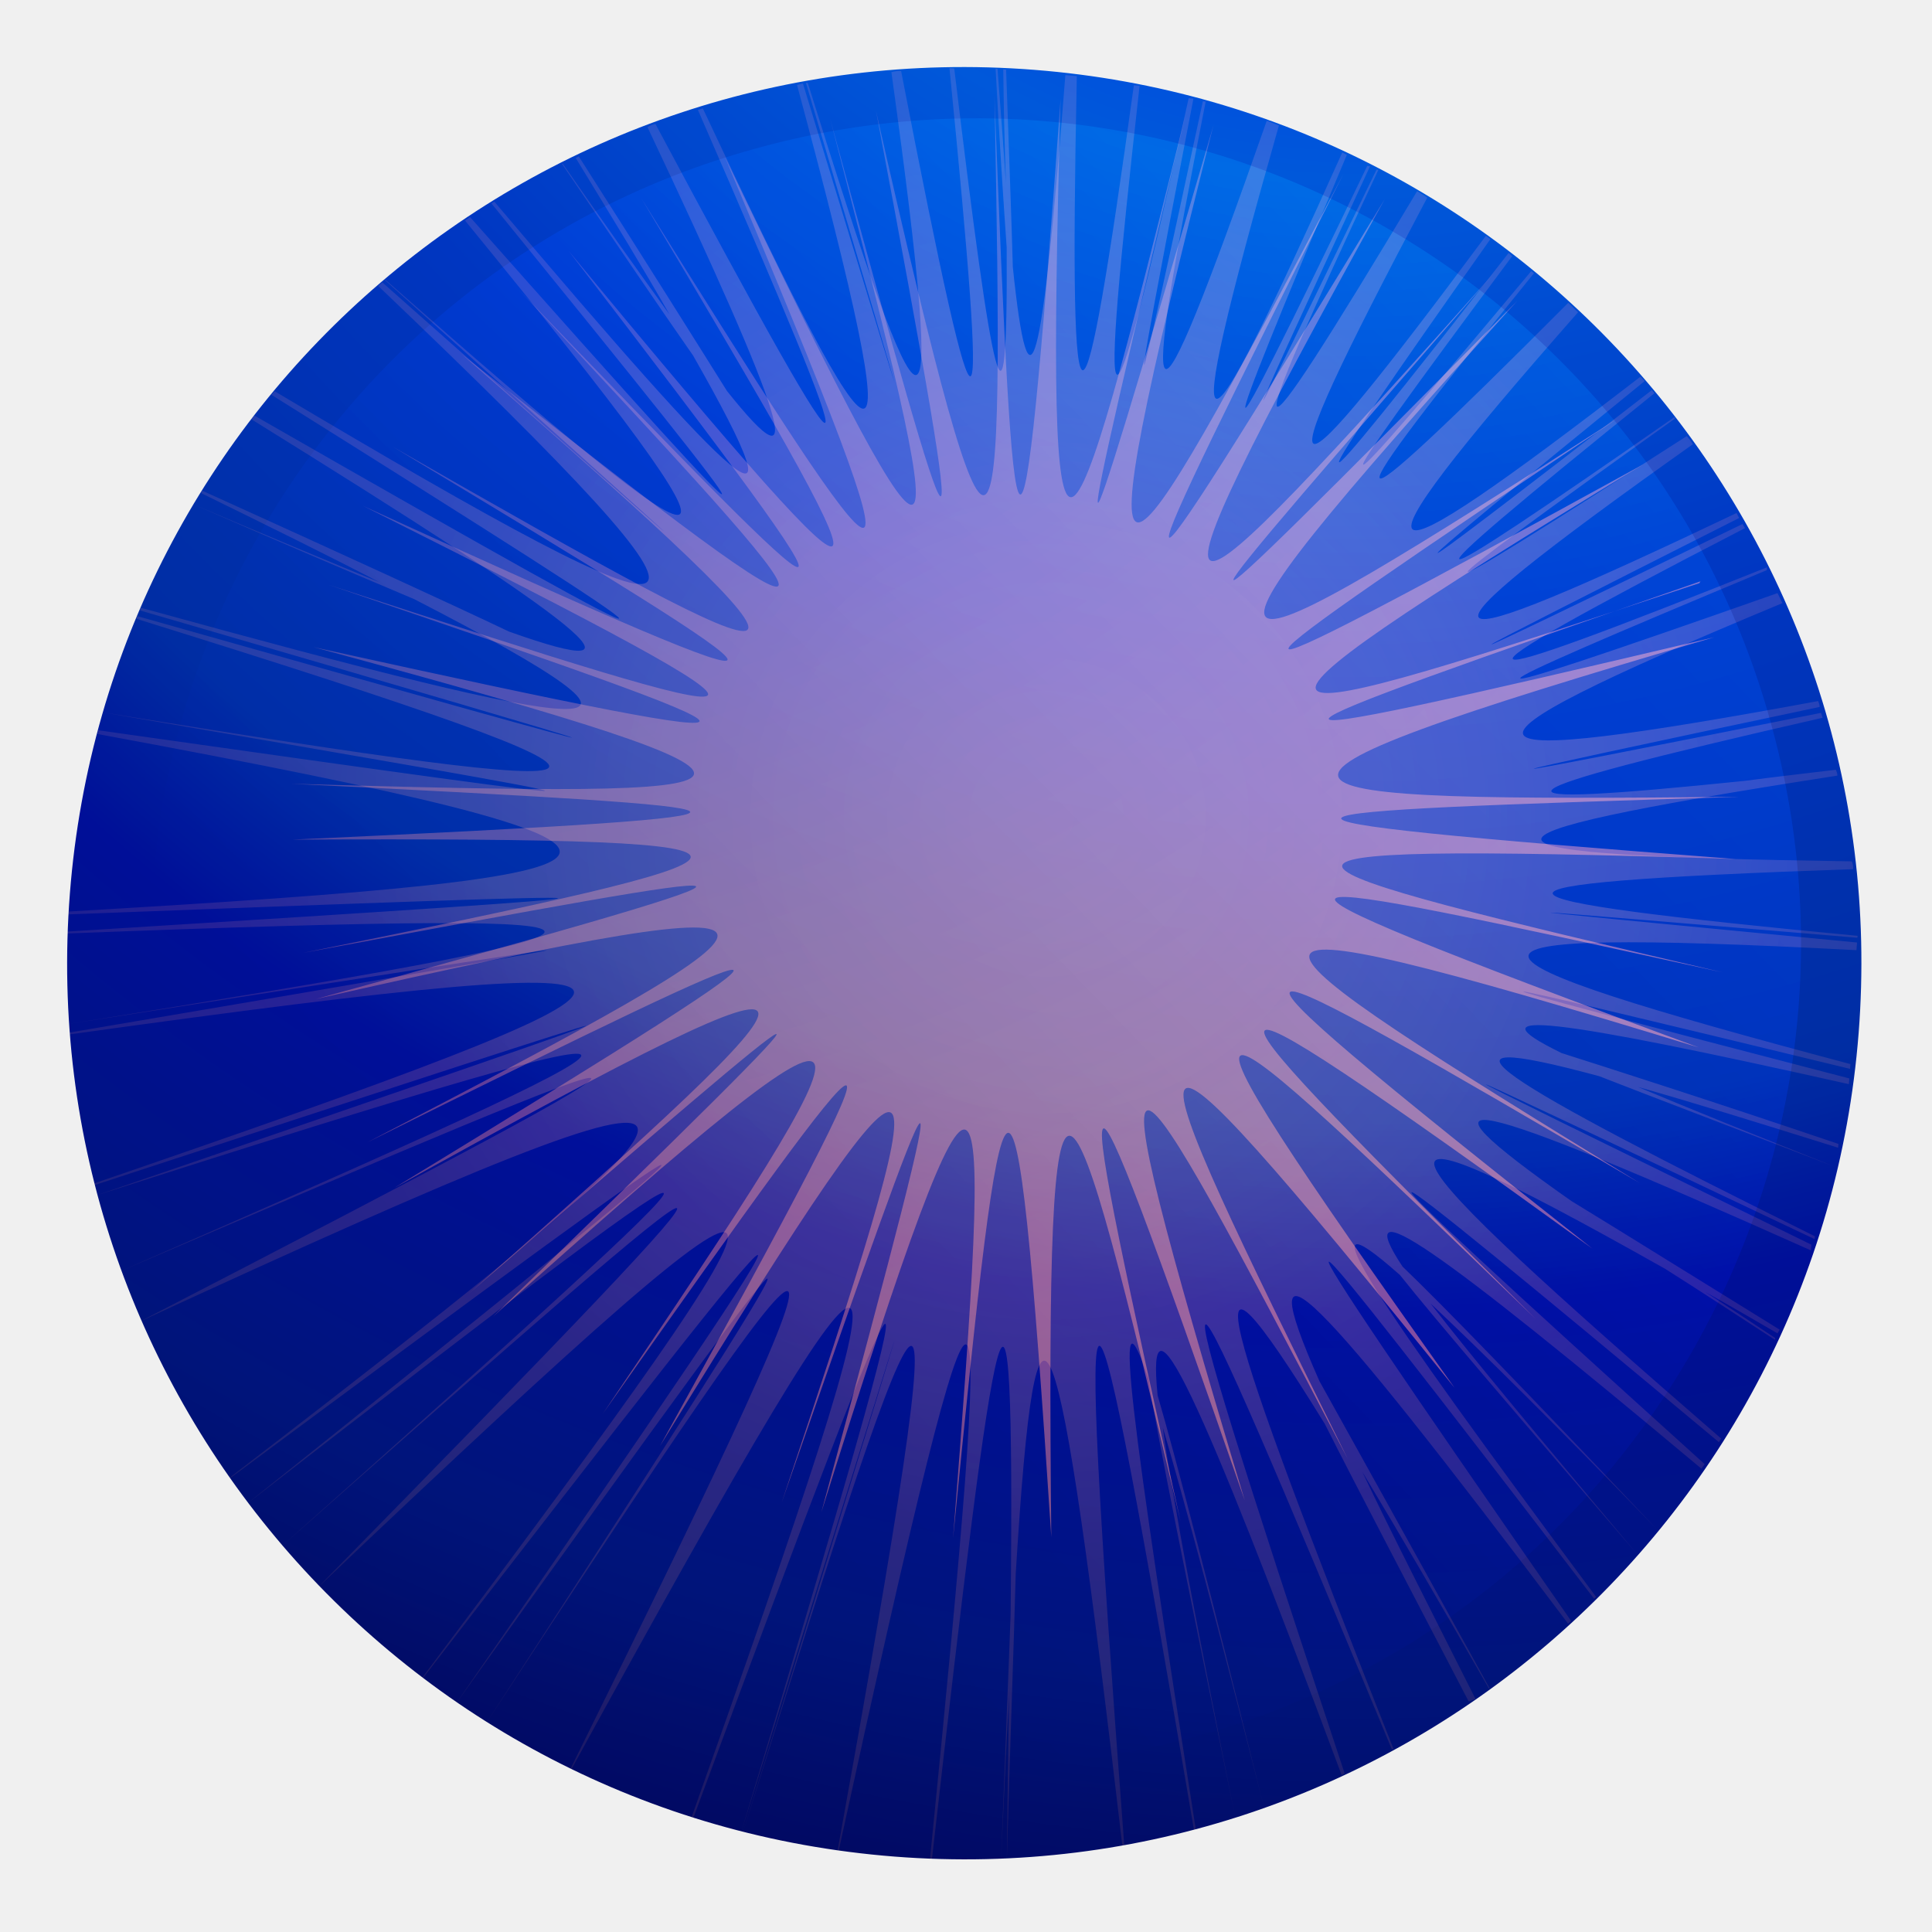
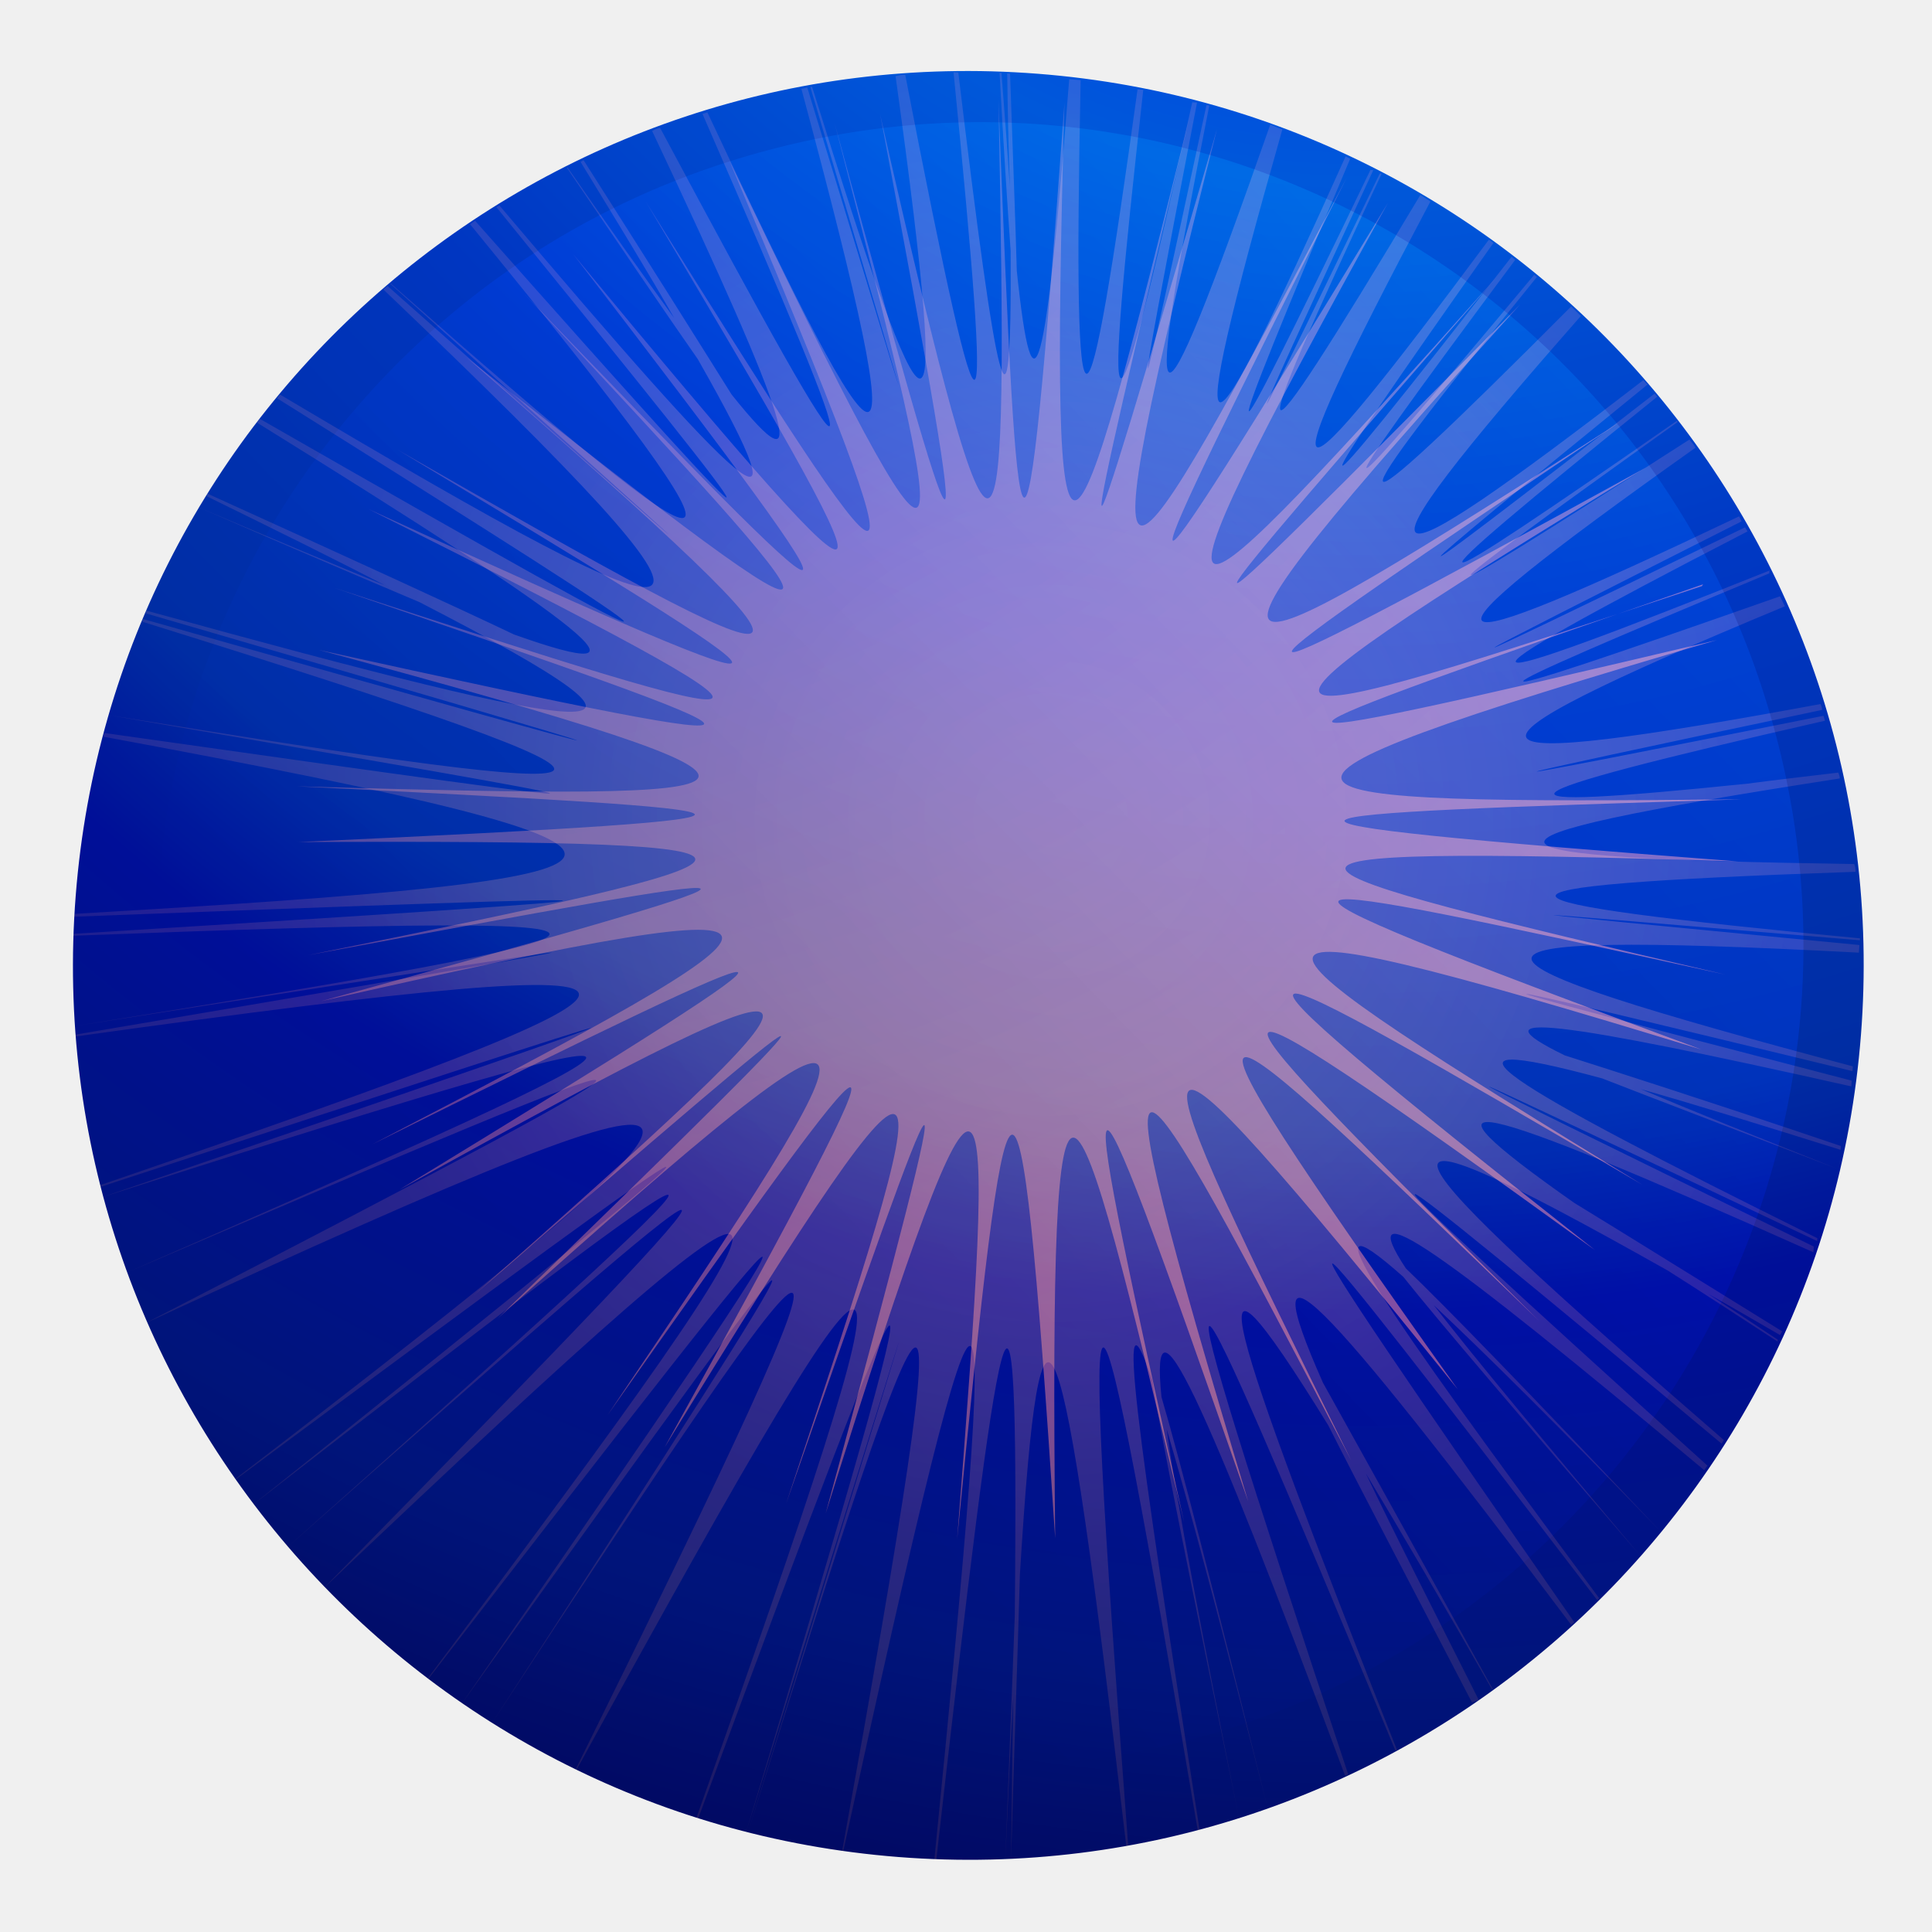
- <svg xmlns="http://www.w3.org/2000/svg" width="206" height="206" viewBox="0 0 206 206" fill="none">
-   <path d="M95.379 197.959C148.046 202.07 194.071 162.754 198.178 110.145C202.284 57.536 162.918 11.555 110.25 7.444C57.583 3.333 11.558 42.648 7.452 95.257C3.345 147.867 42.711 193.848 95.379 197.959Z" fill="white" style="mix-blend-mode:multiply" />
-   <path style="mix-blend-mode:multiply" d="M95.379 197.959C148.046 202.07 194.071 162.754 198.178 110.145C202.284 57.536 162.918 11.555 110.25 7.444C57.583 3.333 11.558 42.648 7.452 95.257C3.345 147.867 42.711 193.848 95.379 197.959Z" fill="url(#paint0_radial_102_140)" />
-   <path style="mix-blend-mode:screen" d="M181.311 61.985C131.736 79.231 124.774 81.66 182.795 67.944C125.249 84.772 132.687 85.455 185.469 84.963C132.701 86.584 125.278 87.029 185.054 91.593C125.581 89.718 133.213 91.851 183.699 103.684C133.056 92.556 125.172 91.018 181.125 111.684C123.6 94.073 130.013 98.674 174.865 126.16C129.533 99.559 122.633 95.945 169.804 133.145C121.336 98.099 126.924 104.07 163.778 140.67C126.468 104.65 120.33 99.148 155.101 147.987C117.119 100.845 120.062 107.84 143.731 155.607C119.191 108.489 115.282 102.034 132.719 159.975C112.943 103.081 114.41 110.576 125.874 162.208C113.672 110.826 111.475 103.479 112.095 163.9C108.125 103.013 106.973 109.893 101.62 164.005C105.843 109.907 105.866 103.041 87.57 161.268C103.418 102.85 101.057 109.431 83.342 160.221C100.351 109.273 102.006 102.535 70.371 154.186C99.771 100.926 95.78 106.047 64.278 150.738C94.792 105.56 97.803 99.85 52.566 140.394C95.757 98.46 90.699 102.78 49.988 137.937C90.221 102.333 94.706 97.455 42.043 126.657C93.547 95.212 87.809 97.737 39.138 121.818C87.269 96.772 92.475 93.181 33.661 106.528C91.128 90.718 84.677 91.855 32.301 101.604C84.434 91.016 90.729 89.252 31.192 89.525C90.818 86.799 84.604 86.212 31.041 83.568C84.692 85.091 90.993 84.558 33.41 68.993C91.113 81.697 84.933 79.37 35.057 62.356C85.091 78.665 91.421 80.389 38.691 53.928C92.592 78.533 87.425 75.054 41.851 47.614C88.116 74.083 93.865 76.684 49.19 37.732C95.39 74.241 91.166 69.196 55.364 30.937C91.715 68.727 96.387 73.294 60.618 26.734C98.31 72.317 95.562 66.772 68.344 21.085C96.528 66.232 100.242 71.237 77.301 16.761C102.809 69.9 101.662 63.558 88.502 12.613C102.392 63.41 104.276 69.502 93.391 11.765C106.52 69.677 107.091 63.674 106.033 10.189C108.111 63.754 108.764 69.853 113.087 10.535C111.432 69.856 113.541 63.87 126.392 12.291C114.145 64.02 112.734 70.265 129.388 13.345C114.694 71.443 118.058 66.478 143.247 18.526C118.944 66.957 116.458 72.503 147.654 21.228C118.741 73.501 123.492 69.157 159.132 29.299C123.962 69.706 119.783 74.608 161.789 32.069C121.476 76.585 127.356 73.559 172.51 44.591C127.896 74.523 122.565 78.412 175.204 49.516C124.249 80.491 131.47 78.697 181.193 62.181L181.311 61.985Z" fill="url(#paint1_radial_102_140)" />
-   <path style="mix-blend-mode:screen" opacity="0.3" d="M157.335 181.167C152.449 171.458 148.354 163.451 145.269 156.957C148.904 162.981 153.431 170.714 158.757 180.048L158.859 180.056C150.408 164.738 144.378 153.915 140.69 147.272C132.924 129.754 140.143 137.185 167.198 173.122L167.528 172.84C131.184 120.495 134.21 123.806 169.971 170.468L170.191 170.28C146.513 138.399 138.232 126.17 149.269 135.949C153.101 140.759 161.753 150.864 174.55 165.7C164.41 153.634 156.903 144.643 152.522 138.971C157.876 144.001 165.879 151.903 176.703 163.101C162.674 148.271 153.746 139.066 149.545 135.048C143.764 126.295 153.196 132.976 181.417 156.601L181.763 156.116C138.148 116.734 141.566 118.948 183.28 153.774L183.516 153.383C146.609 121.392 141.273 114.825 177.54 135.286C181.061 137.508 184.965 140.068 189.262 142.864L189.278 142.66C186.644 140.917 184.205 139.291 181.861 137.776C184.221 139.088 186.871 140.627 189.522 142.166L189.758 141.775C180.262 135.909 172.923 131.338 167.536 128.048C149.15 115.133 155.606 116.559 193.085 133.322L193.133 132.711C145.194 109.289 148.464 110.774 193.487 132.123L193.511 131.818C159.625 115.028 150.223 109.271 170.523 114.751C176.1 116.929 184.57 120.152 195.629 124.398C186.97 120.955 180.006 118.156 174.641 115.892C180.164 117.451 187.278 119.646 195.992 122.376L196.024 121.969C181.427 117.037 171.615 113.914 166.509 112.285C156.526 107.406 165.571 108.522 197.137 115.598C197.153 115.395 197.169 115.191 197.185 114.987C149.21 102.53 152.45 103.09 197.264 113.968L197.304 113.459C153.071 101.704 149.81 98.784 197.944 101.311C197.968 101.006 197.984 100.802 198.008 100.496C152.685 96.138 156.247 96.519 198.048 99.987L198.064 99.783C156.608 95.83 153.04 94.219 197.592 92.674C197.616 92.368 197.538 92.055 197.452 91.843C155.224 91.212 151.97 89.522 195.908 82.702C195.924 82.499 195.838 82.287 195.752 82.075C192.126 82.51 188.917 82.874 186.013 83.262C157.05 86.229 157.561 84.936 194.337 76.532L194.173 76.007C152.062 84.405 154.683 83.687 194.017 75.38C194.033 75.176 193.947 74.964 193.861 74.752C154.402 82.025 150.818 80.618 190.058 64.308C189.878 63.986 189.706 63.563 189.526 63.242C151.858 76.496 154.441 74.955 188.383 60.795L188.407 60.489C154.301 74.124 151.099 74.387 186.065 56.309L185.791 55.877C148.997 73.71 151.352 72.459 185.431 55.234L185.164 54.701C150.954 70.993 147.698 70.636 180.504 47.367C180.323 47.046 180.135 46.826 179.853 46.496C147.874 67.063 149.979 65.075 178.56 44.653L178.576 44.449C149.713 64.541 146.958 65.659 176.413 41.923L176.131 41.593C144.894 65.805 146.677 63.997 175.387 40.613C175.191 40.495 175.105 40.283 174.909 40.165C145.321 62.968 142.025 63.121 168.262 33.292C167.878 32.954 167.596 32.625 167.212 32.287C140.491 59.106 141.53 56.318 163.559 29.132L163.269 28.904C140.856 55.752 138.657 57.631 161.238 27.311L160.854 26.973C136.561 58.185 137.576 55.701 158.918 25.49C158.722 25.372 158.628 25.262 158.432 25.144C136.416 54.791 133.653 56.01 152.183 21.069C151.791 20.833 151.5 20.606 151.108 20.37C131.639 52.88 132.082 49.84 146.976 18.1L146.772 18.084C131.478 49.69 130.157 52.15 146.082 17.723L145.776 17.699C128.508 53.559 129.123 50.941 143.611 16.505L143.117 16.261C127.593 50.822 125.19 52.684 136.365 13.377C135.965 13.243 135.471 12.999 135.071 12.866C121.999 50.181 121.446 46.755 128.56 10.82L128.255 10.796C120.52 46.785 119.669 49.794 127.251 10.513L126.741 10.473C117.69 51.484 117.105 48.466 121.509 9.142C121.305 9.126 121.101 9.11 120.897 9.094C115.465 48.44 113.925 51.088 114.817 8.107C114.409 8.075 114.001 8.043 113.593 8.012C111.096 40.002 109.756 45.33 107.993 28.485C107.865 23.555 107.589 16.563 107.277 7.416C107.277 7.416 107.073 7.4 106.971 7.392C107.029 11.907 107.127 15.912 107.257 19.51C107.017 16.006 106.723 11.883 106.359 7.344L106.155 7.329C106.571 15.151 106.996 21.539 107.336 26.383C107.477 49.559 105.853 41.438 101.746 7.292L101.236 7.252C105.429 49.502 104.782 52.526 96.081 7.567C95.775 7.543 95.359 7.613 95.045 7.691C101.212 52.248 98.603 48.867 86.13 8.84L85.926 8.825C97.944 49.43 99.101 53.006 85.612 8.903L84.984 9.059C97.631 56.068 94.464 53.259 74.939 11.554L74.413 11.718C92.948 54.268 93.612 57.6 69.884 13.21C69.57 13.288 69.358 13.374 69.036 13.554C83.833 44.844 86.39 52.833 77.512 41.685C74.41 36.728 69.209 28.43 61.712 16.672L61.391 16.852C65.393 23.417 68.761 28.907 71.377 33.519C68.228 29.173 64.436 23.855 60.009 17.462L59.907 17.453C65.798 26.113 70.491 33.04 73.907 37.919C86.359 59.801 78.835 52.346 52.716 21.505L52.394 21.685C84.506 61.194 86.621 64.332 50.125 23.148L49.583 23.515C83.866 65.449 78.918 63.115 41.087 29.822L40.985 29.814C78.956 63.938 82.507 67.085 40.757 30.104C40.647 30.198 40.427 30.386 40.317 30.479C83.005 71.224 77.529 70.387 29.282 41.713L28.944 42.097C76.978 72.189 80.365 74.811 27.129 44.312L26.791 44.696C62.711 66.975 70.543 73.121 54.269 67.341C47.838 64.277 37.039 59.334 21.479 52.277L21.455 52.582C28.67 56.118 35.093 59.284 40.418 62.057C34.849 59.778 28.191 57.003 20.544 53.741C29.971 57.859 37.916 61.247 44.174 63.888C76.036 80.315 64.284 78.373 14.962 64.785L14.938 65.091C74.135 82.319 78.637 83.798 14.584 65.678L14.56 65.984C76.972 85.411 70.491 85.622 10.909 75.949C70.953 86.273 76.829 87.245 10.452 77.861L10.42 78.268C79.508 91.041 73.582 93.346 7.301 97.192L7.277 97.498C74.279 94.938 79.52 94.835 7.134 99.332L7.118 99.536C78.239 96.785 71.717 98.838 7.289 109.184C72.007 99.066 78.45 98.031 7.319 110.109L7.303 110.313C81.272 99.994 76.177 103.491 9.962 126.203L9.946 126.407C77.235 104.394 82.603 102.66 10.275 127.457C81.841 104.548 75.717 108.068 12.824 135.549C76.203 108.413 82.553 105.937 14.866 140.936C86.082 108.057 82.192 113.186 24.225 157.759L24.327 157.767C83.141 114.182 88.009 110.975 26.168 160.473C87.552 112.887 82.532 118.03 29.812 165.062C82.823 118.258 88.304 113.765 33.785 169.37C91.528 114.53 89.035 120.178 44.823 179.149L44.925 179.157C90.133 120.571 94.084 115.959 48.515 181.795C94.247 117.817 90.584 123.989 51.738 183.891C90.874 124.216 95.415 118.626 60.685 188.895L60.787 188.903C98.961 119.21 98.084 125.189 73.618 194.107L73.822 194.123C99.048 125.982 101.628 120.546 78.936 195.65C101.806 122.199 99.752 128.804 79.14 195.665C99.94 129.024 102.802 122.585 89.244 197.684L89.346 197.692C105.8 122.306 106.179 127.973 99.138 198.456L99.341 198.472C106.239 137.716 108.245 125.162 107.757 172.172C107.49 179.531 107.12 188.215 106.733 198.434C107.03 192 107.287 186.075 107.598 180.769C107.491 186.091 107.446 191.93 107.353 198.38C107.703 186.005 108.09 175.785 108.302 167.807C110.545 131.184 112.728 137.402 119.681 196.882L119.885 196.898C114.328 123.484 115.986 128.534 127.309 195.12L127.513 195.136C120.794 152.382 118.356 134.971 122.447 146.976C123.328 152.785 126.591 168.824 131.72 193.825C127.801 174.351 125.101 160.303 123.988 152.221C126.341 160.195 129.913 173.594 134.781 192.731C129.077 169.838 125.381 155.405 123.434 148.795C122.161 136.191 127.781 148.315 143.054 189.277L143.376 189.097C121.609 123.54 124.044 127.83 148.401 186.517L148.605 186.533C130.348 140.417 126.046 127.167 141.258 151.827C144.812 158.869 149.996 168.704 156.597 181.417L157.335 181.167Z" fill="url(#paint2_radial_102_140)" />
-   <path style="mix-blend-mode:color-dodge" opacity="0.3" d="M81.603 15.56C128.544 3.132 176.738 31.186 189.086 78.07C201.536 124.962 173.459 173.098 126.526 185.425C79.585 197.853 31.391 169.799 19.043 122.915C6.593 76.022 34.67 27.887 81.603 15.56Z" fill="url(#paint3_linear_102_140)" />
+ <svg xmlns="http://www.w3.org/2000/svg" width="247" height="247" viewBox="0 0 247 247" fill="none">
+   <path d="M114.899 237.416C177.925 242.336 233.001 195.288 237.915 132.332C242.83 69.375 195.721 14.351 132.695 9.431C69.669 4.512 14.592 51.559 9.678 114.516C4.764 177.472 51.873 232.496 114.899 237.416Z" fill="white" style="mix-blend-mode:multiply" />
+   <path style="mix-blend-mode:multiply" d="M114.899 237.416C177.925 242.336 233.001 195.288 237.915 132.332C242.83 69.375 195.721 14.351 132.695 9.431C69.669 4.512 14.592 51.559 9.678 114.516C4.764 177.472 51.873 232.496 114.899 237.416Z" fill="url(#paint0_radial_399_61)" />
+   <path style="mix-blend-mode:screen" d="M217.73 74.7C158.405 95.337 150.074 98.244 219.506 81.83C150.642 101.968 159.543 102.785 222.706 102.196C159.56 104.136 150.677 104.669 222.209 110.13C151.04 107.886 160.173 110.439 220.589 124.6C159.985 111.283 150.55 109.443 217.508 134.172C148.668 113.098 156.343 118.604 210.016 151.496C155.769 119.663 147.511 115.339 203.961 159.855C145.959 117.916 152.646 125.062 196.75 168.859C152.101 125.755 144.756 119.171 186.365 177.616C140.914 121.202 144.435 129.572 172.76 186.735C143.392 130.35 138.715 122.625 159.581 191.962C135.916 123.878 137.672 132.847 151.391 194.634C136.789 133.146 134.16 124.354 134.901 196.659C130.151 123.796 128.771 132.029 122.366 196.785C127.419 132.047 127.447 123.831 105.553 193.51C124.517 123.602 121.692 131.477 100.493 192.256C120.848 131.288 122.828 123.225 84.971 185.034C120.154 121.299 115.378 127.427 77.68 180.908C114.195 126.844 117.798 120.011 63.665 168.529C115.349 118.348 109.297 123.518 60.579 165.59C108.725 122.982 114.093 117.146 51.072 152.091C112.706 114.462 105.839 117.483 47.595 146.3C105.192 116.328 111.422 112.031 41.041 128.003C109.81 109.084 102.091 110.444 39.413 122.111C101.8 109.44 109.333 107.329 38.086 107.656C109.439 104.394 102.004 103.691 37.906 100.527C102.108 102.35 109.649 101.712 40.741 83.086C109.793 98.288 102.397 95.503 42.711 75.144C102.586 94.659 110.161 96.723 47.06 65.057C111.562 94.501 105.379 90.339 50.842 57.502C106.206 89.177 113.086 92.29 59.624 45.676C114.91 89.366 109.856 83.329 67.013 37.544C110.513 82.767 116.104 88.232 73.299 32.515C118.405 87.063 115.117 80.428 82.546 25.755C116.272 79.782 120.717 85.771 93.264 20.581C123.789 84.171 122.416 76.582 106.668 15.617C123.29 76.405 125.545 83.695 112.519 14.602C128.23 83.904 128.914 76.721 127.647 12.716C130.134 76.816 130.915 84.114 136.088 13.13C134.108 84.118 136.631 76.955 152.01 15.231C137.354 77.135 135.666 84.608 155.595 16.492C138.012 86.017 142.036 80.076 172.18 22.694C143.097 80.649 140.123 87.286 177.453 25.926C142.854 88.481 148.54 83.282 191.189 35.585C149.103 83.939 144.101 89.805 194.369 38.899C146.127 92.171 153.163 88.549 207.198 53.884C153.81 89.704 147.43 94.357 210.422 59.778C149.446 96.845 158.086 94.699 217.589 74.934L217.73 74.7Z" fill="url(#paint1_radial_399_61)" />
+   <path style="mix-blend-mode:screen" opacity="0.3" d="M189.065 217.35C183.216 205.731 178.315 196.148 174.622 188.377C178.972 195.586 184.391 204.841 190.765 216.011L190.887 216.021C180.773 197.689 173.555 184.736 169.14 176.786C159.845 155.82 168.484 164.714 200.866 207.724L201.261 207.387C157.761 144.74 161.382 148.703 204.184 204.549L204.447 204.324C176.107 166.168 166.196 151.533 179.405 163.237C183.991 168.993 194.346 181.087 209.663 198.844C197.526 184.403 188.541 173.642 183.299 166.853C189.706 172.874 199.284 182.332 212.238 195.734C195.448 177.984 184.763 166.968 179.735 162.159C172.815 151.682 184.103 159.679 217.879 187.957L218.292 187.376C166.094 140.24 170.185 142.89 220.107 184.574L220.389 184.105C176.219 145.815 169.833 137.956 213.235 162.448C217.449 165.108 222.122 168.172 227.264 171.518L227.283 171.274C224.13 169.188 221.212 167.242 218.406 165.428C221.231 166.999 224.403 168.841 227.575 170.684L227.857 170.215C216.493 163.193 207.709 157.723 201.263 153.784C179.259 138.325 186.985 140.033 231.837 160.1L231.894 159.369C174.524 131.331 178.437 133.109 232.318 158.666L232.346 158.3C191.794 138.202 180.542 131.311 204.836 137.872C211.509 140.479 221.646 144.339 234.88 149.421C224.518 145.299 216.183 141.949 209.764 139.239C216.372 141.105 224.886 143.733 235.314 147.002L235.352 146.514C217.884 140.61 206.142 136.87 200.031 134.921C188.084 129.08 198.908 130.417 236.683 138.891C236.702 138.647 236.721 138.403 236.74 138.159C179.329 123.244 183.206 123.915 236.835 136.94L236.882 136.331C183.949 122.256 180.047 118.761 237.647 121.794C237.675 121.428 237.694 121.184 237.723 120.818C183.486 115.596 187.748 116.052 237.77 120.209L237.789 119.965C188.181 115.227 183.911 113.298 237.224 111.457C237.252 111.091 237.159 110.716 237.056 110.463C186.524 109.7 182.629 107.678 235.207 99.524C235.226 99.28 235.123 99.027 235.02 98.773C230.681 99.293 226.841 99.728 223.366 100.193C188.708 103.738 189.319 102.191 233.326 92.14L233.13 91.511C182.738 101.554 185.875 100.695 232.943 90.76C232.962 90.517 232.858 90.263 232.755 90.01C185.539 98.706 181.249 97.022 228.204 77.51C227.988 77.126 227.782 76.619 227.566 76.234C182.493 92.09 185.584 90.246 226.198 73.306L226.227 72.94C185.416 89.252 181.585 89.565 223.424 67.937L223.096 67.421C179.069 88.755 181.887 87.258 222.664 66.651L222.346 66.013C181.41 85.504 177.514 85.077 216.767 57.236C216.552 56.851 216.327 56.588 215.989 56.194C177.724 80.8 180.243 78.421 214.442 53.987L214.461 53.743C179.924 77.783 176.627 79.12 211.872 50.72L211.534 50.325C174.158 79.294 176.291 77.131 210.643 49.152C210.409 49.011 210.306 48.757 210.071 48.616C174.668 75.9 170.724 76.082 202.117 40.389C201.657 39.985 201.319 39.591 200.86 39.187C168.888 71.277 170.131 67.94 196.488 35.411L196.14 35.138C169.324 67.263 166.693 69.511 193.71 33.231L193.251 32.827C164.185 70.174 165.399 67.202 190.933 31.051C190.699 30.91 190.586 30.779 190.351 30.638C164.011 66.112 160.704 67.571 182.873 25.76C182.403 25.478 182.056 25.205 181.587 24.923C158.295 63.825 158.824 60.187 176.641 22.206L176.397 22.187C158.101 60.008 156.521 62.95 175.571 21.754L175.205 21.726C154.548 64.636 155.283 61.504 172.615 20.296L172.024 20.005C153.452 61.361 150.577 63.59 163.943 16.552C163.464 16.392 162.873 16.1 162.394 15.94C146.758 60.592 146.095 56.493 154.604 13.491L154.237 13.462C144.988 56.529 143.97 60.129 153.036 13.123L152.426 13.075C141.602 62.152 140.901 58.54 146.164 11.482C145.92 11.462 145.676 11.443 145.432 11.424C138.939 58.509 137.096 61.677 138.157 10.242C137.668 10.204 137.18 10.166 136.692 10.127C133.709 48.41 132.107 54.785 129.994 34.627C129.84 28.727 129.509 20.36 129.134 9.414C129.134 9.414 128.89 9.395 128.768 9.385C128.838 14.788 128.956 19.581 129.112 23.886C128.825 19.693 128.472 14.759 128.036 9.328L127.792 9.309C128.29 18.67 128.8 26.315 129.208 32.112C129.38 59.847 127.436 50.127 122.515 9.264L121.905 9.216C126.929 59.778 126.156 63.397 115.736 9.593C115.37 9.564 114.872 9.648 114.496 9.741C121.884 63.063 118.761 59.016 103.829 11.115L103.585 11.095C117.972 59.691 119.358 63.969 103.209 11.189L102.458 11.375C117.599 67.634 113.808 64.271 90.437 14.361L89.808 14.557C111.995 65.479 112.79 69.466 84.389 16.341C84.013 16.434 83.759 16.537 83.374 16.752C101.086 54.2 104.147 63.761 93.522 50.419C89.809 44.486 83.583 34.554 74.611 20.483L74.226 20.698C79.016 28.555 83.048 35.126 86.179 40.645C82.409 35.444 77.87 29.078 72.572 21.427L72.45 21.418C79.502 31.782 85.118 40.071 89.207 45.911C104.112 72.099 95.106 63.177 63.846 26.264L63.46 26.48C101.894 73.766 104.426 77.521 60.745 28.23L60.097 28.67C101.129 78.858 95.207 76.064 49.931 36.216L49.809 36.206C95.253 77.049 99.503 80.816 49.536 36.553C49.405 36.665 49.142 36.89 49.01 37.002C100.099 85.769 93.547 84.766 35.806 50.444L35.402 50.903C92.888 86.922 96.941 90.06 33.231 53.554L32.827 54.013C75.814 80.681 85.187 88.037 65.711 81.117C58.015 77.449 45.092 71.532 26.471 63.084L26.443 63.45C35.077 67.682 42.763 71.472 49.136 74.792C42.472 72.063 34.503 68.741 25.352 64.836C36.634 69.766 46.141 73.822 53.631 76.983C91.761 96.647 77.698 94.321 18.674 78.052L18.646 78.418C89.487 99.045 94.875 100.816 18.222 79.121L18.194 79.486C92.883 102.745 85.127 102.997 13.826 91.411C85.68 103.776 92.712 104.94 13.28 93.699L13.242 94.186C95.919 109.484 88.827 112.241 9.513 116.832L9.484 117.198C89.661 114.146 95.933 114.023 9.313 119.393L9.294 119.637C94.401 116.357 86.596 118.813 9.5 131.183C86.943 119.085 94.653 117.848 9.536 132.29L9.517 132.533C98.031 120.198 91.933 124.382 12.702 151.55L12.683 151.794C93.2 125.462 99.624 123.389 13.076 153.051C98.711 125.648 91.384 129.859 16.128 162.734C91.966 130.272 99.564 127.309 18.573 169.181C103.787 129.847 99.134 135.985 29.774 189.315L29.896 189.325C100.269 137.177 106.094 133.34 32.1 192.564C105.547 135.627 99.542 141.782 36.461 198.056C99.889 142.054 106.447 136.679 41.217 203.212C110.305 137.594 107.323 144.353 54.426 214.917L54.548 214.926C108.637 144.823 113.365 139.305 58.845 218.083C113.56 141.529 109.178 148.913 62.702 220.593C109.525 149.186 114.958 142.496 73.41 226.582L73.532 226.592C119.201 143.196 118.153 150.351 88.887 232.822L89.131 232.841C119.307 151.3 122.392 144.795 95.251 234.669C122.606 146.774 120.149 154.678 95.495 234.688C120.374 154.941 123.798 147.236 107.586 237.105L107.708 237.115C127.385 146.903 127.839 153.685 119.425 238.031L119.669 238.05C127.913 165.343 130.312 150.321 129.735 206.577C129.417 215.384 128.976 225.776 128.514 238.006C128.868 230.306 129.175 223.215 129.547 216.866C129.419 223.235 129.366 230.222 129.256 237.941C129.673 223.132 130.135 210.902 130.387 201.354C133.066 157.528 135.678 164.969 144.008 236.151L144.252 236.17C137.59 148.314 139.575 154.357 153.136 234.043L153.38 234.063C145.333 182.897 142.413 162.061 147.311 176.428C148.365 183.379 152.273 202.575 158.414 232.494C153.722 209.189 150.488 192.377 149.155 182.705C151.972 192.248 156.248 208.283 162.077 231.186C155.248 203.789 150.822 186.515 148.492 178.605C146.965 163.521 153.694 178.031 171.977 227.053L172.362 226.838C146.303 148.382 149.219 153.517 178.374 223.751L178.618 223.77C156.763 168.581 151.614 152.723 169.821 182.236C174.076 190.664 180.281 202.434 188.182 217.649L189.065 217.35Z" fill="url(#paint2_radial_399_61)" />
+   <path style="mix-blend-mode:color-dodge" opacity="0.3" d="M98.413 19.143C154.586 4.271 212.258 37.843 227.035 93.948C241.934 150.063 208.335 207.666 152.171 222.417C95.997 237.29 38.325 203.717 23.548 147.612C8.65 91.498 42.249 33.894 98.413 19.143Z" fill="url(#paint3_linear_399_61)" />
  <defs>
-     <radialGradient id="paint0_radial_102_140" cx="0" cy="0" r="1" gradientUnits="userSpaceOnUse" gradientTransform="translate(145.19 -55.7474) rotate(30.3984) scale(324.845 324.623)">
+     <radialGradient id="paint0_radial_399_61" cx="0" cy="0" r="1" gradientUnits="userSpaceOnUse" gradientTransform="translate(174.506 -66.1884) rotate(30.3984) scale(388.734 388.469)">
      <stop stop-color="#3300FF" />
      <stop offset="0.1" stop-color="#0037F9" />
      <stop offset="0.24" stop-color="#005DE8" />
      <stop offset="0.39" stop-color="#0039CD" />
      <stop offset="0.54" stop-color="#0030AD" />
      <stop offset="0.6" stop-color="#0010A1" />
      <stop offset="0.72" stop-color="#001582" />
      <stop offset="0.86" stop-color="#020051" />
      <stop offset="1" stop-color="#01001F" />
    </radialGradient>
-     <radialGradient id="paint1_radial_102_140" cx="0" cy="0" r="1" gradientUnits="userSpaceOnUse" gradientTransform="translate(31.838 -54.1531) rotate(-14.657) scale(262.375 262.147)">
+     <radialGradient id="paint1_radial_399_61" cx="0" cy="0" r="1" gradientUnits="userSpaceOnUse" gradientTransform="translate(38.8595 -64.2806) rotate(-14.657) scale(313.979 313.706)">
      <stop />
      <stop offset="0.04" stop-color="#060300" />
      <stop offset="0.5" stop-color="#4B2500" />
      <stop offset="0.83" stop-color="#763B00" />
      <stop offset="1" stop-color="#874400" />
    </radialGradient>
-     <radialGradient id="paint2_radial_102_140" cx="0" cy="0" r="1" gradientUnits="userSpaceOnUse" gradientTransform="translate(111.379 86.953) rotate(59.7937) scale(147.717 147.775)">
+     <radialGradient id="paint2_radial_399_61" cx="0" cy="0" r="1" gradientUnits="userSpaceOnUse" gradientTransform="translate(134.056 104.596) rotate(59.791) scale(176.793 176.815)">
      <stop stop-color="#FFA600" />
      <stop offset="0.08" stop-color="#F9A100" />
      <stop offset="0.19" stop-color="#E89300" />
      <stop offset="0.31" stop-color="#CD7D00" />
      <stop offset="0.44" stop-color="#A85F00" />
      <stop offset="0.54" stop-color="#874400" />
      <stop offset="0.64" stop-color="#763E00" />
      <stop offset="0.82" stop-color="#4B2F00" />
      <stop offset="1" stop-color="#1E1F00" />
    </radialGradient>
-     <linearGradient id="paint3_linear_102_140" x1="61.087" y1="142.232" x2="300.723" y2="-91.43" gradientUnits="userSpaceOnUse">
+     <linearGradient id="paint3_linear_399_61" x1="73.862" y1="170.729" x2="360.628" y2="-108.889" gradientUnits="userSpaceOnUse">
      <stop />
      <stop offset="1" stop-color="white" />
    </linearGradient>
  </defs>
</svg>
